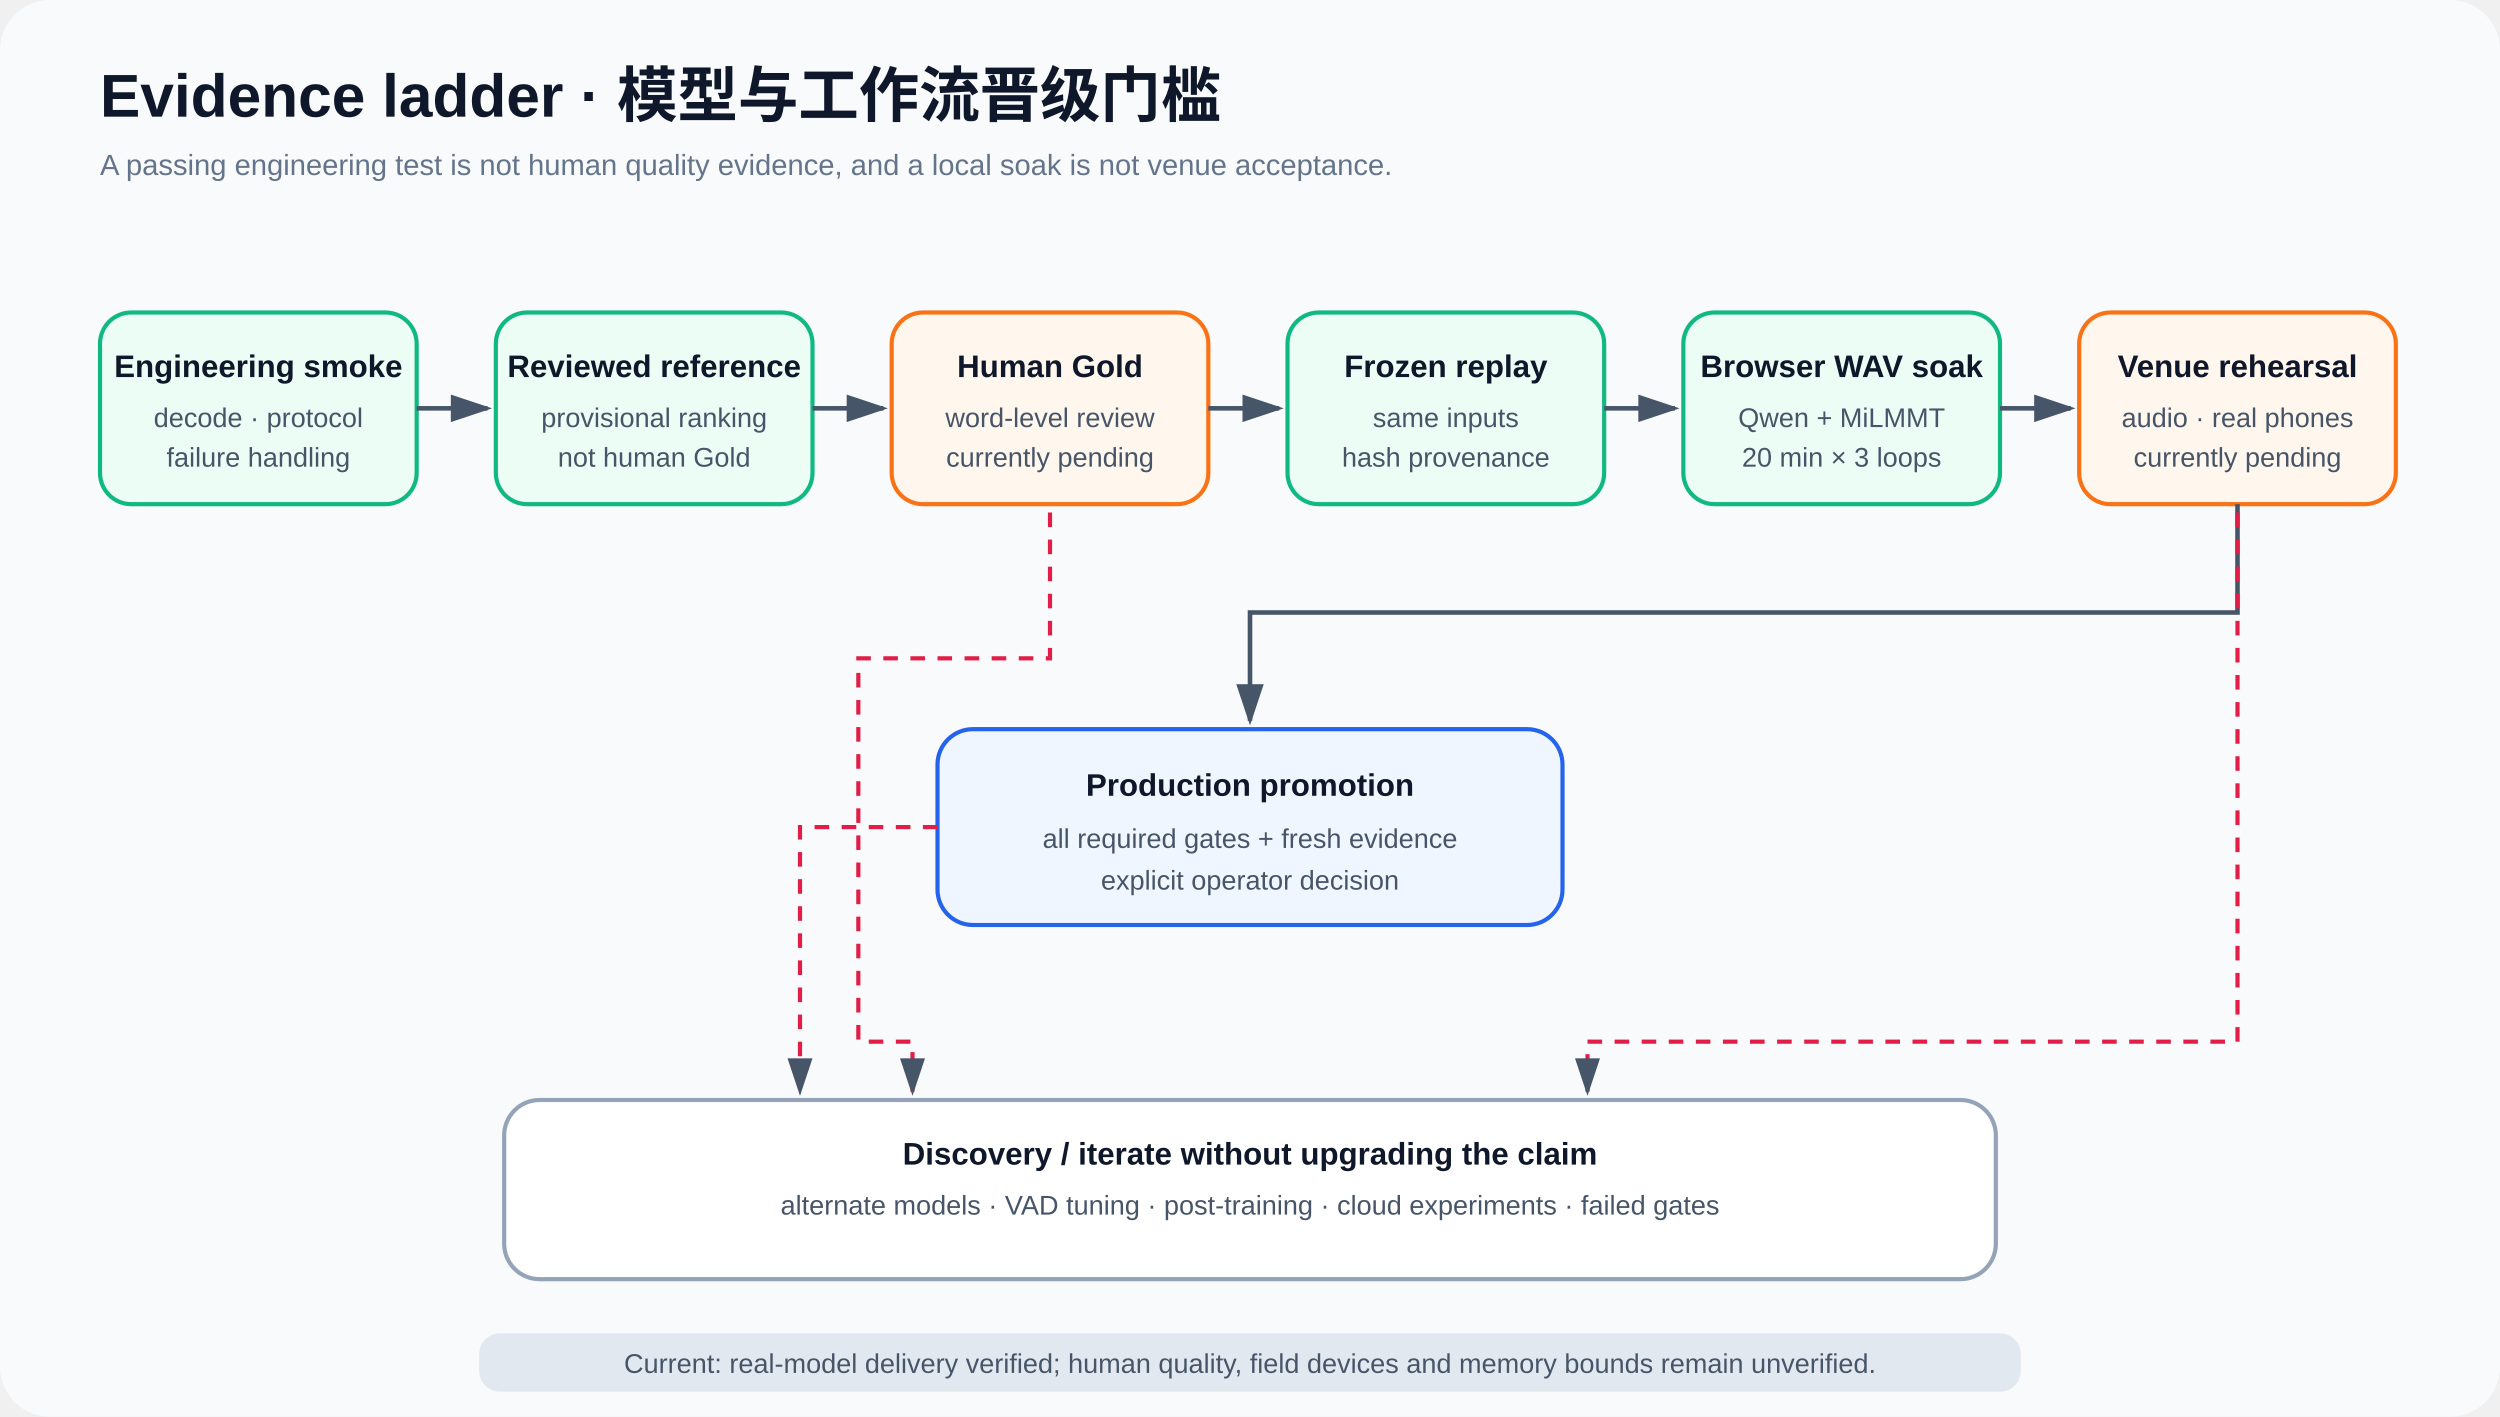
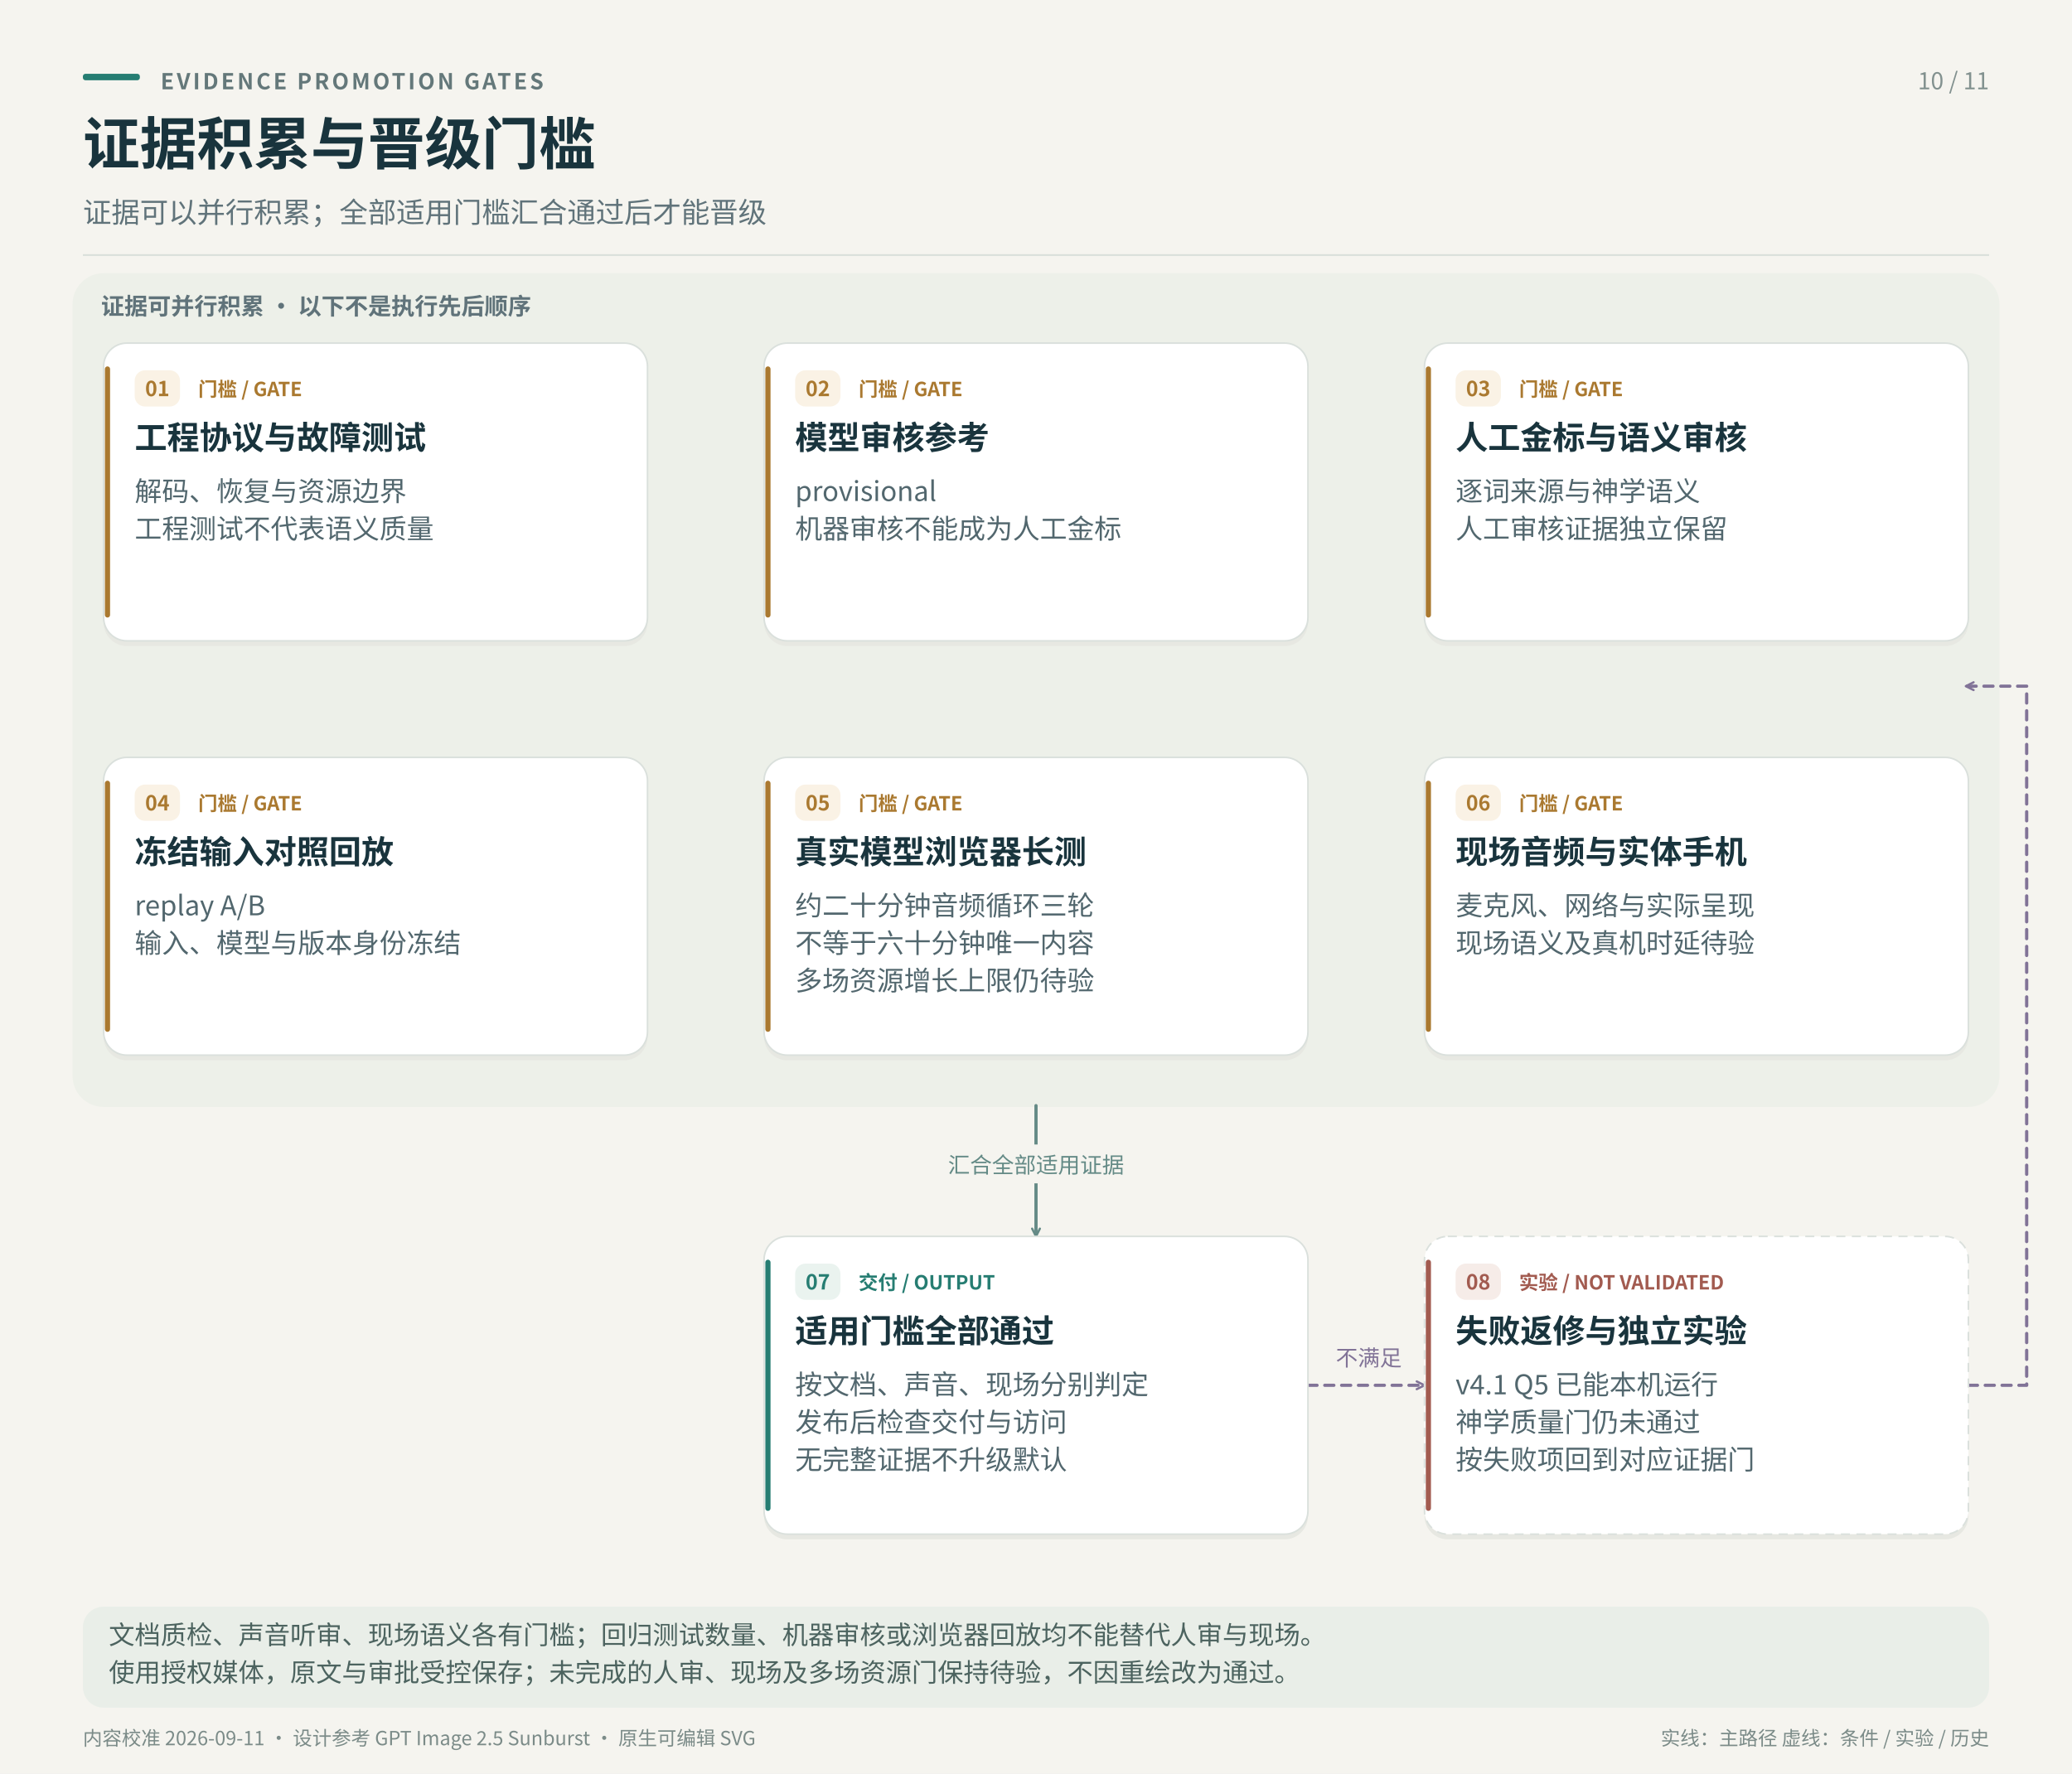
- <svg xmlns="http://www.w3.org/2000/svg" width="1200" height="680" viewBox="0 0 1200 680" role="img" aria-labelledby="title desc">
+ <svg xmlns="http://www.w3.org/2000/svg" width="1600" height="1370" viewBox="0 0 1600 1370" role="img" aria-labelledby="title desc">
+   <style>text{font-family:"PingFang SC","Noto Sans CJK SC","Microsoft YaHei",Arial,sans-serif;} text{font-variant-ligatures:none}</style>
  <defs>
-     <marker id="a" markerWidth="10" markerHeight="10" refX="8" refY="3" orient="auto">
-       <path d="M0 0L0 6L9 3z" fill="#475569" />
+     <marker id="arrow" markerWidth="8" markerHeight="8" refX="7" refY="4" orient="auto-start-reverse" markerUnits="userSpaceOnUse">
+       <path d="M1 1 L7 4 L1 7" fill="none" stroke="context-stroke" stroke-width="1.7" stroke-linecap="round" stroke-linejoin="round" />
    </marker>
-     <style>text{font-family:Arial,"PingFang SC","Microsoft YaHei",sans-serif}.bg{fill:#f8fafc}.title{font-size:29px;font-weight:700;fill:#0f172a}.sub{font-size:14px;fill:#64748b}.h{font-size:15px;font-weight:700;fill:#0f172a}.t{font-size:13px;fill:#475569}.done{fill:#ecfdf5;stroke:#10b981;stroke-width:2}.partial{fill:#fff7ed;stroke:#f97316;stroke-width:2}.pending{fill:#fff;stroke:#94a3b8;stroke-width:2}.prod{fill:#eff6ff;stroke:#2563eb;stroke-width:2}.line{fill:none;stroke:#475569;stroke-width:2.2;marker-end:url(#a)}.return{fill:none;stroke:#e11d48;stroke-width:2;stroke-dasharray:7 6;marker-end:url(#a)}</style>
  </defs>
-   <rect class="bg" width="1200" height="680" rx="24" />
-   <text class="title" x="48" y="56">Evidence ladder · 模型与工作流晋级门槛</text>
-   <text class="sub" x="48" y="84">A passing engineering test is not human quality evidence, and a local soak is not venue acceptance.</text>
-   <rect class="done" x="48" y="150" width="152" height="92" rx="15" />
-   <text class="h" x="124" y="181" text-anchor="middle">Engineering smoke</text>
-   <text class="t" x="124" y="205" text-anchor="middle">decode · protocol</text>
-   <text class="t" x="124" y="224" text-anchor="middle">failure handling</text>
-   <rect class="done" x="238" y="150" width="152" height="92" rx="15" />
-   <text class="h" x="314" y="181" text-anchor="middle">Reviewed reference</text>
-   <text class="t" x="314" y="205" text-anchor="middle">provisional ranking</text>
-   <text class="t" x="314" y="224" text-anchor="middle">not human Gold</text>
-   <rect class="partial" x="428" y="150" width="152" height="92" rx="15" />
-   <text class="h" x="504" y="181" text-anchor="middle">Human Gold</text>
-   <text class="t" x="504" y="205" text-anchor="middle">word-level review</text>
-   <text class="t" x="504" y="224" text-anchor="middle">currently pending</text>
-   <rect class="done" x="618" y="150" width="152" height="92" rx="15" />
-   <text class="h" x="694" y="181" text-anchor="middle">Frozen replay</text>
-   <text class="t" x="694" y="205" text-anchor="middle">same inputs</text>
-   <text class="t" x="694" y="224" text-anchor="middle">hash provenance</text>
-   <rect class="done" x="808" y="150" width="152" height="92" rx="15" />
-   <text class="h" x="884" y="181" text-anchor="middle">Browser WAV soak</text>
-   <text class="t" x="884" y="205" text-anchor="middle">Qwen + MiLMMT</text>
-   <text class="t" x="884" y="224" text-anchor="middle">20 min × 3 loops</text>
-   <rect class="partial" x="998" y="150" width="152" height="92" rx="15" />
-   <text class="h" x="1074" y="181" text-anchor="middle">Venue rehearsal</text>
-   <text class="t" x="1074" y="205" text-anchor="middle">audio · real phones</text>
-   <text class="t" x="1074" y="224" text-anchor="middle">currently pending</text>
-   <path class="line" d="M200 196H234" />
-   <path class="line" d="M390 196H424" />
-   <path class="line" d="M580 196H614" />
-   <path class="line" d="M770 196H804" />
-   <path class="line" d="M960 196H994" />
-   <rect class="prod" x="450" y="350" width="300" height="94" rx="17" />
-   <text class="h" x="600" y="382" text-anchor="middle">Production promotion</text>
-   <text class="t" x="600" y="407" text-anchor="middle">all required gates + fresh evidence</text>
-   <text class="t" x="600" y="427" text-anchor="middle">explicit operator decision</text>
-   <path class="line" d="M1074 242V294H600V346" />
-   <rect class="pending" x="242" y="528" width="716" height="86" rx="17" />
-   <text class="h" x="600" y="559" text-anchor="middle">Discovery / iterate without upgrading the claim</text>
-   <text class="t" x="600" y="583" text-anchor="middle">alternate models · VAD tuning · post-training · cloud experiments · failed gates</text>
-   <path class="return" d="M504 246V316H412V500H438V524" />
-   <path class="return" d="M1074 246V500H762V524" />
-   <path class="return" d="M450 397H384V524" />
-   <rect fill="#e2e8f0" x="230" y="640" width="740" height="28" rx="10" />
-   <text class="t" x="600" y="659" text-anchor="middle">Current: real-model delivery verified; human quality, field devices and memory bounds remain unverified.</text>
+   <rect x="0" y="0" width="1600" height="1370" rx="0" fill="#F5F4EF" stroke="none" />
+   <rect x="64" y="57" width="44" height="5" rx="2" fill="#267D72" stroke="none" />
+   <text x="124" y="69" font-size="17" font-weight="600" fill="#64787A" text-anchor="start" letter-spacing="2">EVIDENCE PROMOTION GATES</text>
+   <text x="64" y="127" font-size="44" font-weight="650" fill="#19343D" text-anchor="start">证据积累与晋级门槛</text>
+   <text x="64" y="172" font-size="22" font-weight="400" fill="#60737A" text-anchor="start">证据可以并行积累；全部适用门槛汇合通过后才能晋级</text>
+   <text x="1536" y="69" font-size="18" font-weight="500" fill="#82918F" text-anchor="end">10 / 11</text>
+   <path d="M64 197H1536" stroke="#D8DEDA" stroke-width="1.3" />
+   <rect x="56" y="211" width="1488" height="644" rx="24" fill="#EDF0E9" stroke="none" />
+   <text x="78" y="243" font-size="18" font-weight="600" fill="#60737A" text-anchor="start">证据可并行积累 · 以下不是执行先后顺序</text>
+   <path data-edge=":" d="M800 854 L800 955" fill="none" stroke="#648A86" stroke-width="2.5" stroke-linecap="round" stroke-linejoin="round" stroke-dasharray="none" marker-end="url(#arrow)" />
+   <rect x="723.0" y="884" width="154.0" height="30" rx="6" fill="#F5F4EF" stroke="none" />
+   <text x="800" y="906" font-size="17" font-weight="500" fill="#648A86" text-anchor="middle">汇合全部适用证据</text>
+   <path data-edge="promote:repair" d="M1010 1070.0 L1100 1070.0" fill="none" stroke="#817397" stroke-width="2.5" stroke-linecap="round" stroke-linejoin="round" stroke-dasharray="7 6" marker-end="url(#arrow)" />
+   <rect x="1022.5" y="1033" width="69.0" height="30" rx="6" fill="#F5F4EF" stroke="none" />
+   <text x="1057" y="1055" font-size="17" font-weight="500" fill="#817397" text-anchor="middle">不满足</text>
+   <path data-edge=":" d="M1520 1070 L1565 1070 L1565 530 L1518 530" fill="none" stroke="#817397" stroke-width="2.5" stroke-linecap="round" stroke-linejoin="round" stroke-dasharray="7 6" marker-end="url(#arrow)" />
+   <g id="node-engineering" data-node="engineering">
+     <rect x="80" y="269" width="420" height="230" rx="18" fill="#E7E8E2" stroke="none" />
+     <rect x="80" y="265" width="420" height="230" rx="18" fill="#FFFFFF" stroke="#DAE0DC" stroke-width="1.25" stroke-dasharray="none" />
+     <rect x="81" y="283" width="4" height="194" rx="2" fill="#AA7930" stroke="none" />
+     <rect x="104" y="286" width="35" height="28" rx="8" fill="#FAF2E5" stroke="none" />
+     <text x="121.5" y="306" font-size="16" font-weight="700" fill="#AA7930" text-anchor="middle" data-box="104,286,35,28">01</text>
+     <text x="153" y="306" font-size="15" font-weight="600" fill="#AA7930" text-anchor="start" data-box="148,283,332,35">门槛 / GATE</text>
+     <text x="104" y="347" font-size="25" font-weight="650" fill="#19343D" text-anchor="start" data-box="100,320,380,162">工程协议与故障测试</text>
+     <text x="104" y="387" font-size="21" font-weight="400" fill="#52676E" text-anchor="start" data-box="100,320,380,162">解码、恢复与资源边界</text>
+     <text x="104" y="416" font-size="21" font-weight="400" fill="#52676E" text-anchor="start" data-box="100,320,380,162">工程测试不代表语义质量</text>
+   </g>
+   <g id="node-model" data-node="model">
+     <rect x="590" y="269" width="420" height="230" rx="18" fill="#E7E8E2" stroke="none" />
+     <rect x="590" y="265" width="420" height="230" rx="18" fill="#FFFFFF" stroke="#DAE0DC" stroke-width="1.25" stroke-dasharray="none" />
+     <rect x="591" y="283" width="4" height="194" rx="2" fill="#AA7930" stroke="none" />
+     <rect x="614" y="286" width="35" height="28" rx="8" fill="#FAF2E5" stroke="none" />
+     <text x="631.5" y="306" font-size="16" font-weight="700" fill="#AA7930" text-anchor="middle" data-box="614,286,35,28">02</text>
+     <text x="663" y="306" font-size="15" font-weight="600" fill="#AA7930" text-anchor="start" data-box="658,283,332,35">门槛 / GATE</text>
+     <text x="614" y="347" font-size="25" font-weight="650" fill="#19343D" text-anchor="start" data-box="610,320,380,162">模型审核参考</text>
+     <text x="614" y="387" font-size="21" font-weight="400" fill="#52676E" text-anchor="start" data-box="610,320,380,162">provisional</text>
+     <text x="614" y="416" font-size="21" font-weight="400" fill="#52676E" text-anchor="start" data-box="610,320,380,162">机器审核不能成为人工金标</text>
+   </g>
+   <g id="node-human" data-node="human">
+     <rect x="1100" y="269" width="420" height="230" rx="18" fill="#E7E8E2" stroke="none" />
+     <rect x="1100" y="265" width="420" height="230" rx="18" fill="#FFFFFF" stroke="#DAE0DC" stroke-width="1.25" stroke-dasharray="none" />
+     <rect x="1101" y="283" width="4" height="194" rx="2" fill="#AA7930" stroke="none" />
+     <rect x="1124" y="286" width="35" height="28" rx="8" fill="#FAF2E5" stroke="none" />
+     <text x="1141.5" y="306" font-size="16" font-weight="700" fill="#AA7930" text-anchor="middle" data-box="1124,286,35,28">03</text>
+     <text x="1173" y="306" font-size="15" font-weight="600" fill="#AA7930" text-anchor="start" data-box="1168,283,332,35">门槛 / GATE</text>
+     <text x="1124" y="347" font-size="25" font-weight="650" fill="#19343D" text-anchor="start" data-box="1120,320,380,162">人工金标与语义审核</text>
+     <text x="1124" y="387" font-size="21" font-weight="400" fill="#52676E" text-anchor="start" data-box="1120,320,380,162">逐词来源与神学语义</text>
+     <text x="1124" y="416" font-size="21" font-weight="400" fill="#52676E" text-anchor="start" data-box="1120,320,380,162">人工审核证据独立保留</text>
+   </g>
+   <g id="node-replay" data-node="replay">
+     <rect x="80" y="589" width="420" height="230" rx="18" fill="#E7E8E2" stroke="none" />
+     <rect x="80" y="585" width="420" height="230" rx="18" fill="#FFFFFF" stroke="#DAE0DC" stroke-width="1.25" stroke-dasharray="none" />
+     <rect x="81" y="603" width="4" height="194" rx="2" fill="#AA7930" stroke="none" />
+     <rect x="104" y="606" width="35" height="28" rx="8" fill="#FAF2E5" stroke="none" />
+     <text x="121.5" y="626" font-size="16" font-weight="700" fill="#AA7930" text-anchor="middle" data-box="104,606,35,28">04</text>
+     <text x="153" y="626" font-size="15" font-weight="600" fill="#AA7930" text-anchor="start" data-box="148,603,332,35">门槛 / GATE</text>
+     <text x="104" y="667" font-size="25" font-weight="650" fill="#19343D" text-anchor="start" data-box="100,640,380,162">冻结输入对照回放</text>
+     <text x="104" y="707" font-size="21" font-weight="400" fill="#52676E" text-anchor="start" data-box="100,640,380,162">replay A/B</text>
+     <text x="104" y="736" font-size="21" font-weight="400" fill="#52676E" text-anchor="start" data-box="100,640,380,162">输入、模型与版本身份冻结</text>
+   </g>
+   <g id="node-browser" data-node="browser">
+     <rect x="590" y="589" width="420" height="230" rx="18" fill="#E7E8E2" stroke="none" />
+     <rect x="590" y="585" width="420" height="230" rx="18" fill="#FFFFFF" stroke="#DAE0DC" stroke-width="1.25" stroke-dasharray="none" />
+     <rect x="591" y="603" width="4" height="194" rx="2" fill="#AA7930" stroke="none" />
+     <rect x="614" y="606" width="35" height="28" rx="8" fill="#FAF2E5" stroke="none" />
+     <text x="631.5" y="626" font-size="16" font-weight="700" fill="#AA7930" text-anchor="middle" data-box="614,606,35,28">05</text>
+     <text x="663" y="626" font-size="15" font-weight="600" fill="#AA7930" text-anchor="start" data-box="658,603,332,35">门槛 / GATE</text>
+     <text x="614" y="667" font-size="25" font-weight="650" fill="#19343D" text-anchor="start" data-box="610,640,380,162">真实模型浏览器长测</text>
+     <text x="614" y="707" font-size="21" font-weight="400" fill="#52676E" text-anchor="start" data-box="610,640,380,162">约二十分钟音频循环三轮</text>
+     <text x="614" y="736" font-size="21" font-weight="400" fill="#52676E" text-anchor="start" data-box="610,640,380,162">不等于六十分钟唯一内容</text>
+     <text x="614" y="765" font-size="21" font-weight="400" fill="#52676E" text-anchor="start" data-box="610,640,380,162">多场资源增长上限仍待验</text>
+   </g>
+   <g id="node-field" data-node="field">
+     <rect x="1100" y="589" width="420" height="230" rx="18" fill="#E7E8E2" stroke="none" />
+     <rect x="1100" y="585" width="420" height="230" rx="18" fill="#FFFFFF" stroke="#DAE0DC" stroke-width="1.25" stroke-dasharray="none" />
+     <rect x="1101" y="603" width="4" height="194" rx="2" fill="#AA7930" stroke="none" />
+     <rect x="1124" y="606" width="35" height="28" rx="8" fill="#FAF2E5" stroke="none" />
+     <text x="1141.5" y="626" font-size="16" font-weight="700" fill="#AA7930" text-anchor="middle" data-box="1124,606,35,28">06</text>
+     <text x="1173" y="626" font-size="15" font-weight="600" fill="#AA7930" text-anchor="start" data-box="1168,603,332,35">门槛 / GATE</text>
+     <text x="1124" y="667" font-size="25" font-weight="650" fill="#19343D" text-anchor="start" data-box="1120,640,380,162">现场音频与实体手机</text>
+     <text x="1124" y="707" font-size="21" font-weight="400" fill="#52676E" text-anchor="start" data-box="1120,640,380,162">麦克风、网络与实际呈现</text>
+     <text x="1124" y="736" font-size="21" font-weight="400" fill="#52676E" text-anchor="start" data-box="1120,640,380,162">现场语义及真机时延待验</text>
+   </g>
+   <g id="node-promote" data-node="promote">
+     <rect x="590" y="959" width="420" height="230" rx="18" fill="#E7E8E2" stroke="none" />
+     <rect x="590" y="955" width="420" height="230" rx="18" fill="#FFFFFF" stroke="#DAE0DC" stroke-width="1.25" stroke-dasharray="none" />
+     <rect x="591" y="973" width="4" height="194" rx="2" fill="#267D72" stroke="none" />
+     <rect x="614" y="976" width="35" height="28" rx="8" fill="#EAF3EF" stroke="none" />
+     <text x="631.5" y="996" font-size="16" font-weight="700" fill="#267D72" text-anchor="middle" data-box="614,976,35,28">07</text>
+     <text x="663" y="996" font-size="15" font-weight="600" fill="#267D72" text-anchor="start" data-box="658,973,332,35">交付 / OUTPUT</text>
+     <text x="614" y="1037" font-size="25" font-weight="650" fill="#19343D" text-anchor="start" data-box="610,1010,380,162">适用门槛全部通过</text>
+     <text x="614" y="1077" font-size="21" font-weight="400" fill="#52676E" text-anchor="start" data-box="610,1010,380,162">按文档、声音、现场分别判定</text>
+     <text x="614" y="1106" font-size="21" font-weight="400" fill="#52676E" text-anchor="start" data-box="610,1010,380,162">发布后检查交付与访问</text>
+     <text x="614" y="1135" font-size="21" font-weight="400" fill="#52676E" text-anchor="start" data-box="610,1010,380,162">无完整证据不升级默认</text>
+   </g>
+   <g id="node-repair" data-node="repair">
+     <rect x="1100" y="959" width="420" height="230" rx="18" fill="#E7E8E2" stroke="none" />
+     <rect x="1100" y="955" width="420" height="230" rx="18" fill="#FFFFFF" stroke="#DAE0DC" stroke-width="1.25" stroke-dasharray="7 5" />
+     <rect x="1101" y="973" width="4" height="194" rx="2" fill="#A25B50" stroke="none" />
+     <rect x="1124" y="976" width="35" height="28" rx="8" fill="#F6ECE8" stroke="none" />
+     <text x="1141.5" y="996" font-size="16" font-weight="700" fill="#A25B50" text-anchor="middle" data-box="1124,976,35,28">08</text>
+     <text x="1173" y="996" font-size="15" font-weight="600" fill="#A25B50" text-anchor="start" data-box="1168,973,332,35">实验 / NOT VALIDATED</text>
+     <text x="1124" y="1037" font-size="25" font-weight="650" fill="#19343D" text-anchor="start" data-box="1120,1010,380,162">失败返修与独立实验</text>
+     <text x="1124" y="1077" font-size="21" font-weight="400" fill="#52676E" text-anchor="start" data-box="1120,1010,380,162">v4.1 Q5 已能本机运行</text>
+     <text x="1124" y="1106" font-size="21" font-weight="400" fill="#52676E" text-anchor="start" data-box="1120,1010,380,162">神学质量门仍未通过</text>
+     <text x="1124" y="1135" font-size="21" font-weight="400" fill="#52676E" text-anchor="start" data-box="1120,1010,380,162">按失败项回到对应证据门</text>
+   </g>
+   <rect x="64" y="1241" width="1472" height="78" rx="16" fill="#E9EEE8" stroke="none" />
+   <text x="84" y="1270" font-size="20" font-weight="400" fill="#4C635F" text-anchor="start">文档质检、声音听审、现场语义各有门槛；回归测试数量、机器审核或浏览器回放均不能替代人审与现场。</text>
+   <text x="84" y="1299" font-size="20" font-weight="400" fill="#4C635F" text-anchor="start">使用授权媒体，原文与审批受控保存；未完成的人审、现场及多场资源门保持待验，不因重绘改为通过。</text>
+   <text x="64" y="1348" font-size="15" font-weight="400" fill="#7B8B88" text-anchor="start">内容校准 2026-09-11 · 设计参考 GPT Image 2.5 Sunburst · 原生可编辑 SVG</text>
+   <text x="1536" y="1348" font-size="15" font-weight="400" fill="#7B8B88" text-anchor="end">实线：主路径   虚线：条件 / 实验 / 历史</text>
</svg>
